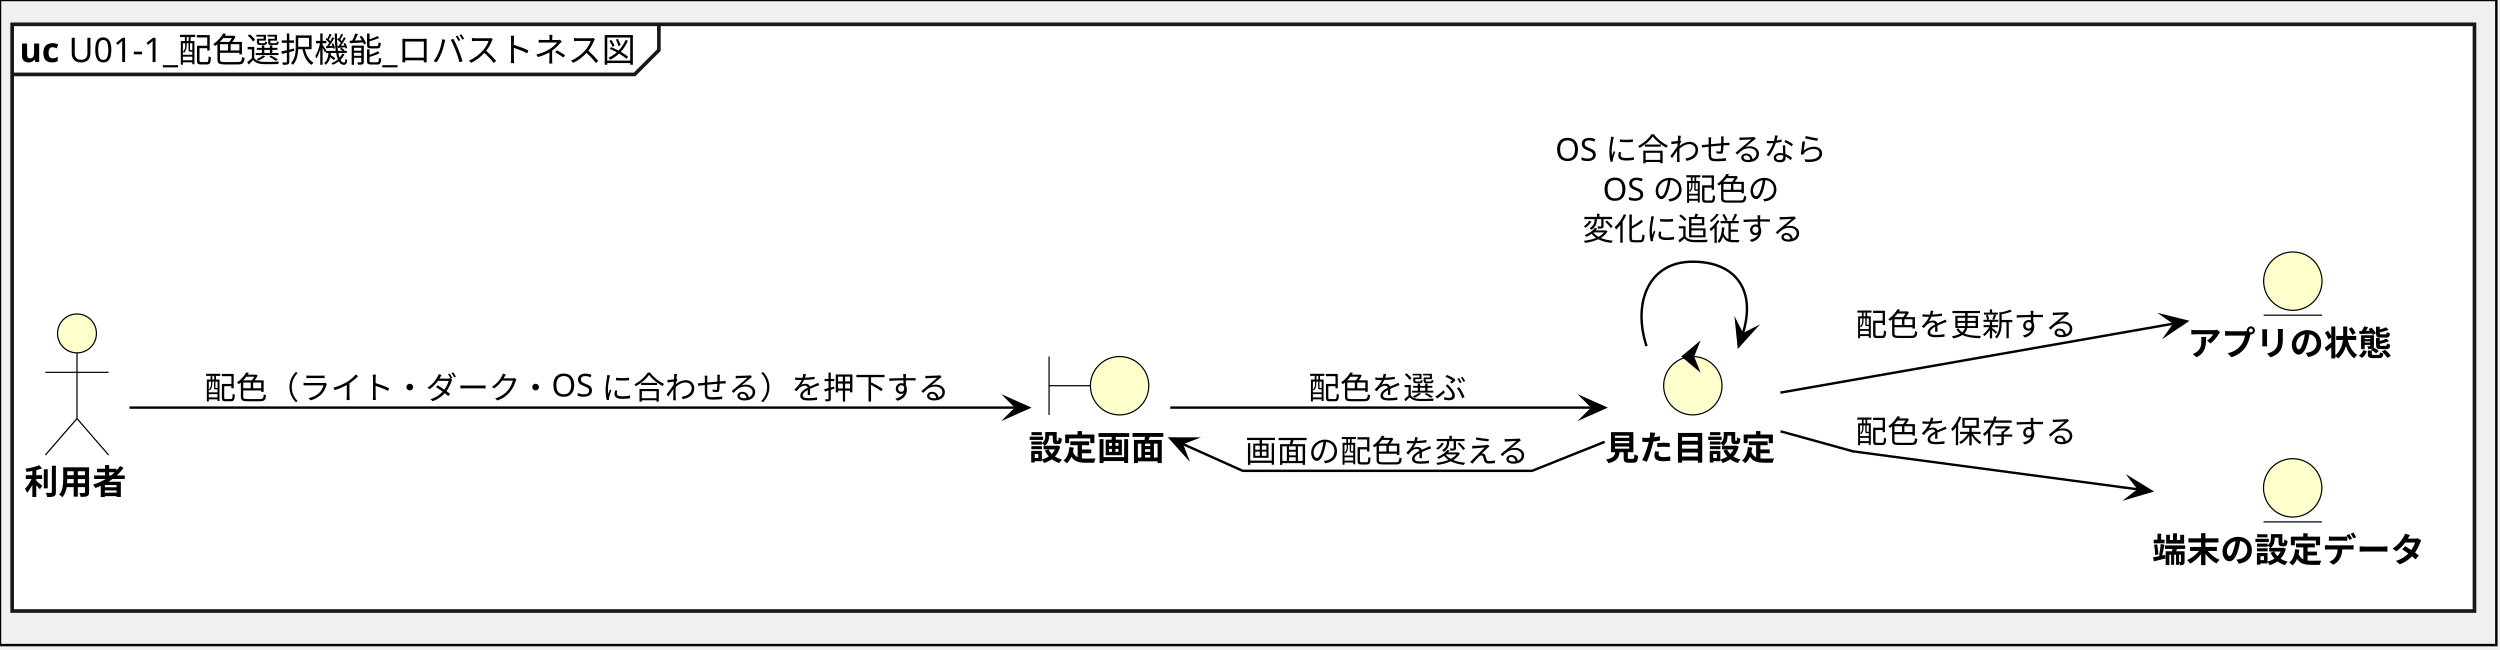
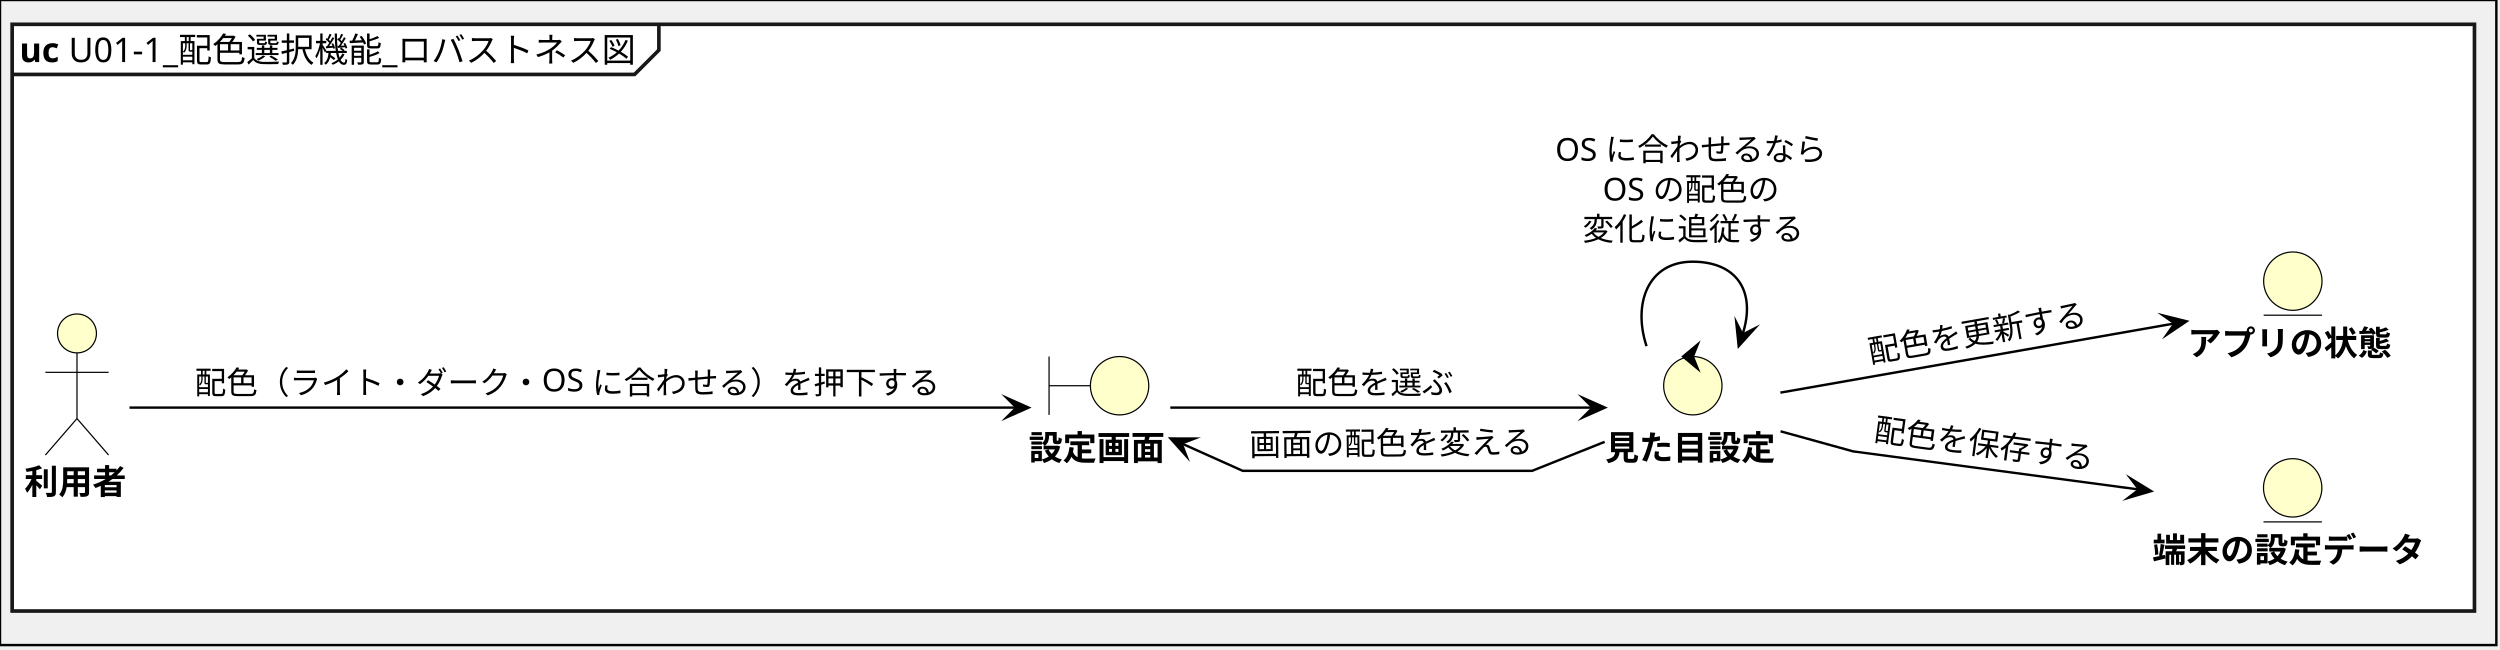
<svg xmlns="http://www.w3.org/2000/svg" version="1.1" data-diagram-type="DESCRIPTION" style="width:1028px;height:267px;background:#FFFFFF;" width="1028px" height="267px" viewBox="0 0 1028 267" zoomAndPan="magnify" preserveAspectRatio="none" contentStyleType="text/css">
  <defs />
  <g font-family="sans-serif" lengthAdjust="spacing">
    <rect x="0" y="0" width="1026.5" height="265.252" fill="none" style="stroke:#000;stroke-width:1;" />
    <rect x="5" y="10" width="1012.5" height="241.252" fill="#FFF" style="stroke:#181818;stroke-width:1.5;" />
    <path d="M270.931,10 L270.931,20.609 L260.931,30.609 L5,30.609" style="stroke:#181818;stroke-width:1.5;" fill="none" />
    <text x="8" y="25.533" fill="#000" font-size="14" textLength="16.338" font-weight="700">uc</text>
    <text x="28.228" y="25.533" fill="#000" font-size="14" textLength="235.703">U01-1_配色選択機能_ロバストネス図</text>
    <g class="entity" data-qualified-name="A1" id="ent0001" data-source-line="4">
      <ellipse cx="31.656" cy="137.109" rx="8" ry="8" fill="#FFC" style="stroke:#000;stroke-width:0.5;" />
      <path d="M31.656,145.109 L31.656,172.109 M18.656,153.109 L44.656,153.109 M31.656,172.109 L18.656,187.109 M31.656,172.109 L44.656,187.109" style="stroke:#000;stroke-width:0.5;" fill="none" />
      <text x="10" y="203.143" fill="#000" font-size="14" textLength="43.313" font-weight="700">利用者</text>
    </g>
    <g class="entity" data-qualified-name="B1" id="ent0002" data-source-line="5">
      <path d="M431.375,146.609 L431.375,170.609 M431.375,158.609 L448.375,158.609" style="stroke:#000;stroke-width:0.5;" fill="none" />
      <ellipse cx="460.375" cy="158.609" rx="12" ry="12" fill="#FFC" style="stroke:#000;stroke-width:0.5;" />
      <text x="423" y="189.143" fill="#000" font-size="14" textLength="57.75" font-weight="700">設定画面</text>
    </g>
    <g class="entity" data-qualified-name="C1" id="ent0003" data-source-line="6">
      <ellipse cx="696.094" cy="158.609" rx="12" ry="12" fill="#FFC" style="stroke:#000;stroke-width:0.5;" />
      <polygon points="692.094,146.609,698.094,141.609,696.094,146.609,698.094,151.609,692.094,146.609" fill="#000" style="stroke:#000;stroke-width:1;stroke-linejoin:miter;stroke-miterlimit:10;" />
      <text x="660" y="189.143" fill="#000" font-size="14" textLength="72.188" font-weight="700">見た目設定</text>
    </g>
    <g class="entity" data-qualified-name="E1" id="ent0004" data-source-line="7">
      <ellipse cx="942.813" cy="115.609" rx="12" ry="12" fill="#FFC" style="stroke:#000;stroke-width:0.5;" />
      <line x1="930.813" y1="129.609" x2="954.813" y2="129.609" style="stroke:#000;stroke-width:0.5;" />
      <text x="899.5" y="146.143" fill="#000" font-size="14" textLength="86.625" font-weight="700">アプリの状態</text>
    </g>
    <g class="entity" data-qualified-name="E2" id="ent0005" data-source-line="8">
      <ellipse cx="942.75" cy="200.609" rx="12" ry="12" fill="#FFC" style="stroke:#000;stroke-width:0.5;" />
      <line x1="930.75" y1="214.609" x2="954.75" y2="214.609" style="stroke:#000;stroke-width:0.5;" />
      <text x="885" y="231.143" fill="#000" font-size="14" textLength="115.5" font-weight="700">端末の設定データ</text>
    </g>
    <g class="link" data-entity-1="ent0001" data-entity-2="ent0002" id="lnk6" data-source-line="10" data-link-type="dependency">
      <path d="M53.25,167.609 C122.28,167.609 339.2,167.609 417.96,167.609" style="stroke:#000;stroke-width:1;" fill="none" id="A1-to-B1" />
      <polygon points="422.96,167.609,413.96,163.609,417.96,167.609,413.96,171.609,422.96,167.609" fill="#000" style="stroke:#000;stroke-width:1;stroke-linejoin:miter;stroke-miterlimit:10;" />
-       <text x="84" y="164.104" fill="#000" font-size="13" textLength="308.395">配色（ライト・ダーク・OS に合わせる）を押下する</text>
    </g>
    <g class="link" data-entity-1="ent0002" data-entity-2="ent0003" id="lnk7" data-source-line="11" data-link-type="dependency">
      <path d="M481.23,167.609 C525.62,167.609 606.63,167.609 654.92,167.609" style="stroke:#000;stroke-width:1;" fill="none" id="B1-to-C1" />
      <polygon points="659.92,167.609,650.92,163.609,654.92,167.609,650.92,171.609,659.92,167.609" fill="#000" style="stroke:#000;stroke-width:1;stroke-linejoin:miter;stroke-miterlimit:10;" />
-       <text x="538" y="164.104" fill="#000" font-size="13" textLength="65">配色を選ぶ</text>
    </g>
    <g class="link" data-entity-1="ent0003" data-entity-2="ent0002" id="lnk11" data-source-line="15" data-link-type="dependency">
      <path d="M659.84,181.679 C644.52,187.799 630,193.609 630,193.609 C630,193.609 511,193.609 511,193.609 C511,193.609 500.602,188.955 485.882,182.355" style="stroke:#000;stroke-width:1;" fill="none" id="C1-to-B1" />
      <polygon points="481.32,180.309,487.896,187.641,485.882,182.355,491.169,180.342,481.32,180.309" fill="#000" style="stroke:#000;stroke-width:1;stroke-linejoin:miter;stroke-miterlimit:10;" />
-       <text x="512" y="190.104" fill="#000" font-size="13" textLength="117">画面の配色を変える</text>
    </g>
    <g class="link" data-entity-1="ent0003" data-entity-2="ent0004" id="lnk8" data-source-line="12" data-link-type="dependency">
      <path d="M732.1,161.449 C776.16,153.719 846.775,141.324 894.205,132.994" style="stroke:#000;stroke-width:1;" fill="none" id="C1-to-E1" />
      <polygon points="899.13,132.129,889.574,129.746,894.205,132.994,890.958,137.626,899.13,132.129" fill="#000" style="stroke:#000;stroke-width:1;stroke-linejoin:miter;stroke-miterlimit:10;" />
-       <text x="763" y="138.104" fill="#000" font-size="13" textLength="91">配色を更新する</text>
    </g>
    <g class="link" data-entity-1="ent0003" data-entity-2="ent0005" id="lnk9" data-source-line="13" data-link-type="dependency">
      <path d="M732.16,177.349 C747.48,181.589 762,185.609 762,185.609 C762,185.609 826.914,194.269 879.594,201.289" style="stroke:#000;stroke-width:1;" fill="none" id="C1-to-E2" />
      <polygon points="884.55,201.949,876.157,196.796,879.594,201.289,875.101,204.726,884.55,201.949" fill="#000" style="stroke:#000;stroke-width:1;stroke-linejoin:miter;stroke-miterlimit:10;" />
-       <text x="763" y="182.104" fill="#000" font-size="13" textLength="91">配色を保存する</text>
    </g>
    <g class="link" data-entity-1="ent0003" data-entity-2="ent0003" id="lnk10" data-source-line="14" data-link-type="dependency">
      <path d="M677.05,142.329 C671.31,124.839 677.62,107.609 696,107.609 C714.38,107.609 722.249,120.089 716.509,137.579" style="stroke:#000;stroke-width:1;" fill="none" id="C1-to-C1" />
      <polygon points="714.95,142.329,721.557,135.025,716.509,137.579,713.956,132.531,714.95,142.329" fill="#000" style="stroke:#000;stroke-width:1;stroke-linejoin:miter;stroke-miterlimit:10;" />
-       <text x="639.5" y="66.104" fill="#000" font-size="13" textLength="113.395">OS に合わせるなら</text>
-       <text x="659" y="82.456" fill="#000" font-size="13" textLength="74.395">OS の配色の</text>
-       <text x="650.697" y="98.808" fill="#000" font-size="13" textLength="91">変化に追従する</text>
+     </g>
+     <g class="link-labels">
+       <g transform="rotate(-0.000 233.25 167.609)">
+         <rect x="77.053" y="149.959" width="312.395" height="15.650" fill="#FFFFFF" stroke="none" />
+         <text text-anchor="middle" x="233.25" y="162.009" fill="#000" font-size="13" textLength="308.395">配色（ライト・ダーク・OS に合わせる）を押下する</text>
+       </g>
+       <g transform="rotate(-0.536 572.136 193.609)">
+         <rect x="511.636" y="174.818" width="121.000" height="15.650" fill="#FFFFFF" stroke="none" />
+         <text text-anchor="middle" x="572.136" y="186.868" fill="#000" font-size="13" textLength="117">画面の配色を変える</text>
+       </g>
+       <g transform="rotate(-9.956 814.836 146.929)">
+         <rect x="767.336" y="129.278" width="95.000" height="15.650" fill="#FFFFFF" stroke="none" />
+         <text text-anchor="middle" x="814.836" y="141.328" fill="#000" font-size="13" textLength="91">配色を更新する</text>
+       </g>
+       <g transform="rotate(7.595 814.572 192.621)">
+         <rect x="767.072" y="174.970" width="95.000" height="15.650" fill="#FFFFFF" stroke="none" />
+         <text text-anchor="middle" x="814.572" y="187.020" fill="#000" font-size="13" textLength="91">配色を保存する</text>
+       </g>
+       <g transform="rotate(-0.000 565.23 167.609)">
+         <rect x="530.730" y="149.959" width="69.000" height="15.650" fill="#FFFFFF" stroke="none" />
+         <text text-anchor="middle" x="565.23" y="162.009" fill="#000" font-size="13" textLength="65">配色を選ぶ</text>
+       </g>
+       <g transform="translate(0 0)">
+         <rect x="637.500" y="53.104" width="117.395" height="16.250" fill="#FFFFFF" stroke="none" />
+         <rect x="657.000" y="69.456" width="78.395" height="16.250" fill="#FFFFFF" stroke="none" />
+         <rect x="648.697" y="85.808" width="95.000" height="16.250" fill="#FFFFFF" stroke="none" />
+         <text x="639.5" y="66.104" fill="#000" font-size="13" textLength="113.395">OS に合わせるなら</text>
+         <text x="659" y="82.456" fill="#000" font-size="13" textLength="74.395">OS の配色の</text>
+         <text x="650.697" y="98.808" fill="#000" font-size="13" textLength="91">変化に追従する</text>
+       </g>
    </g>
  </g>
</svg>
